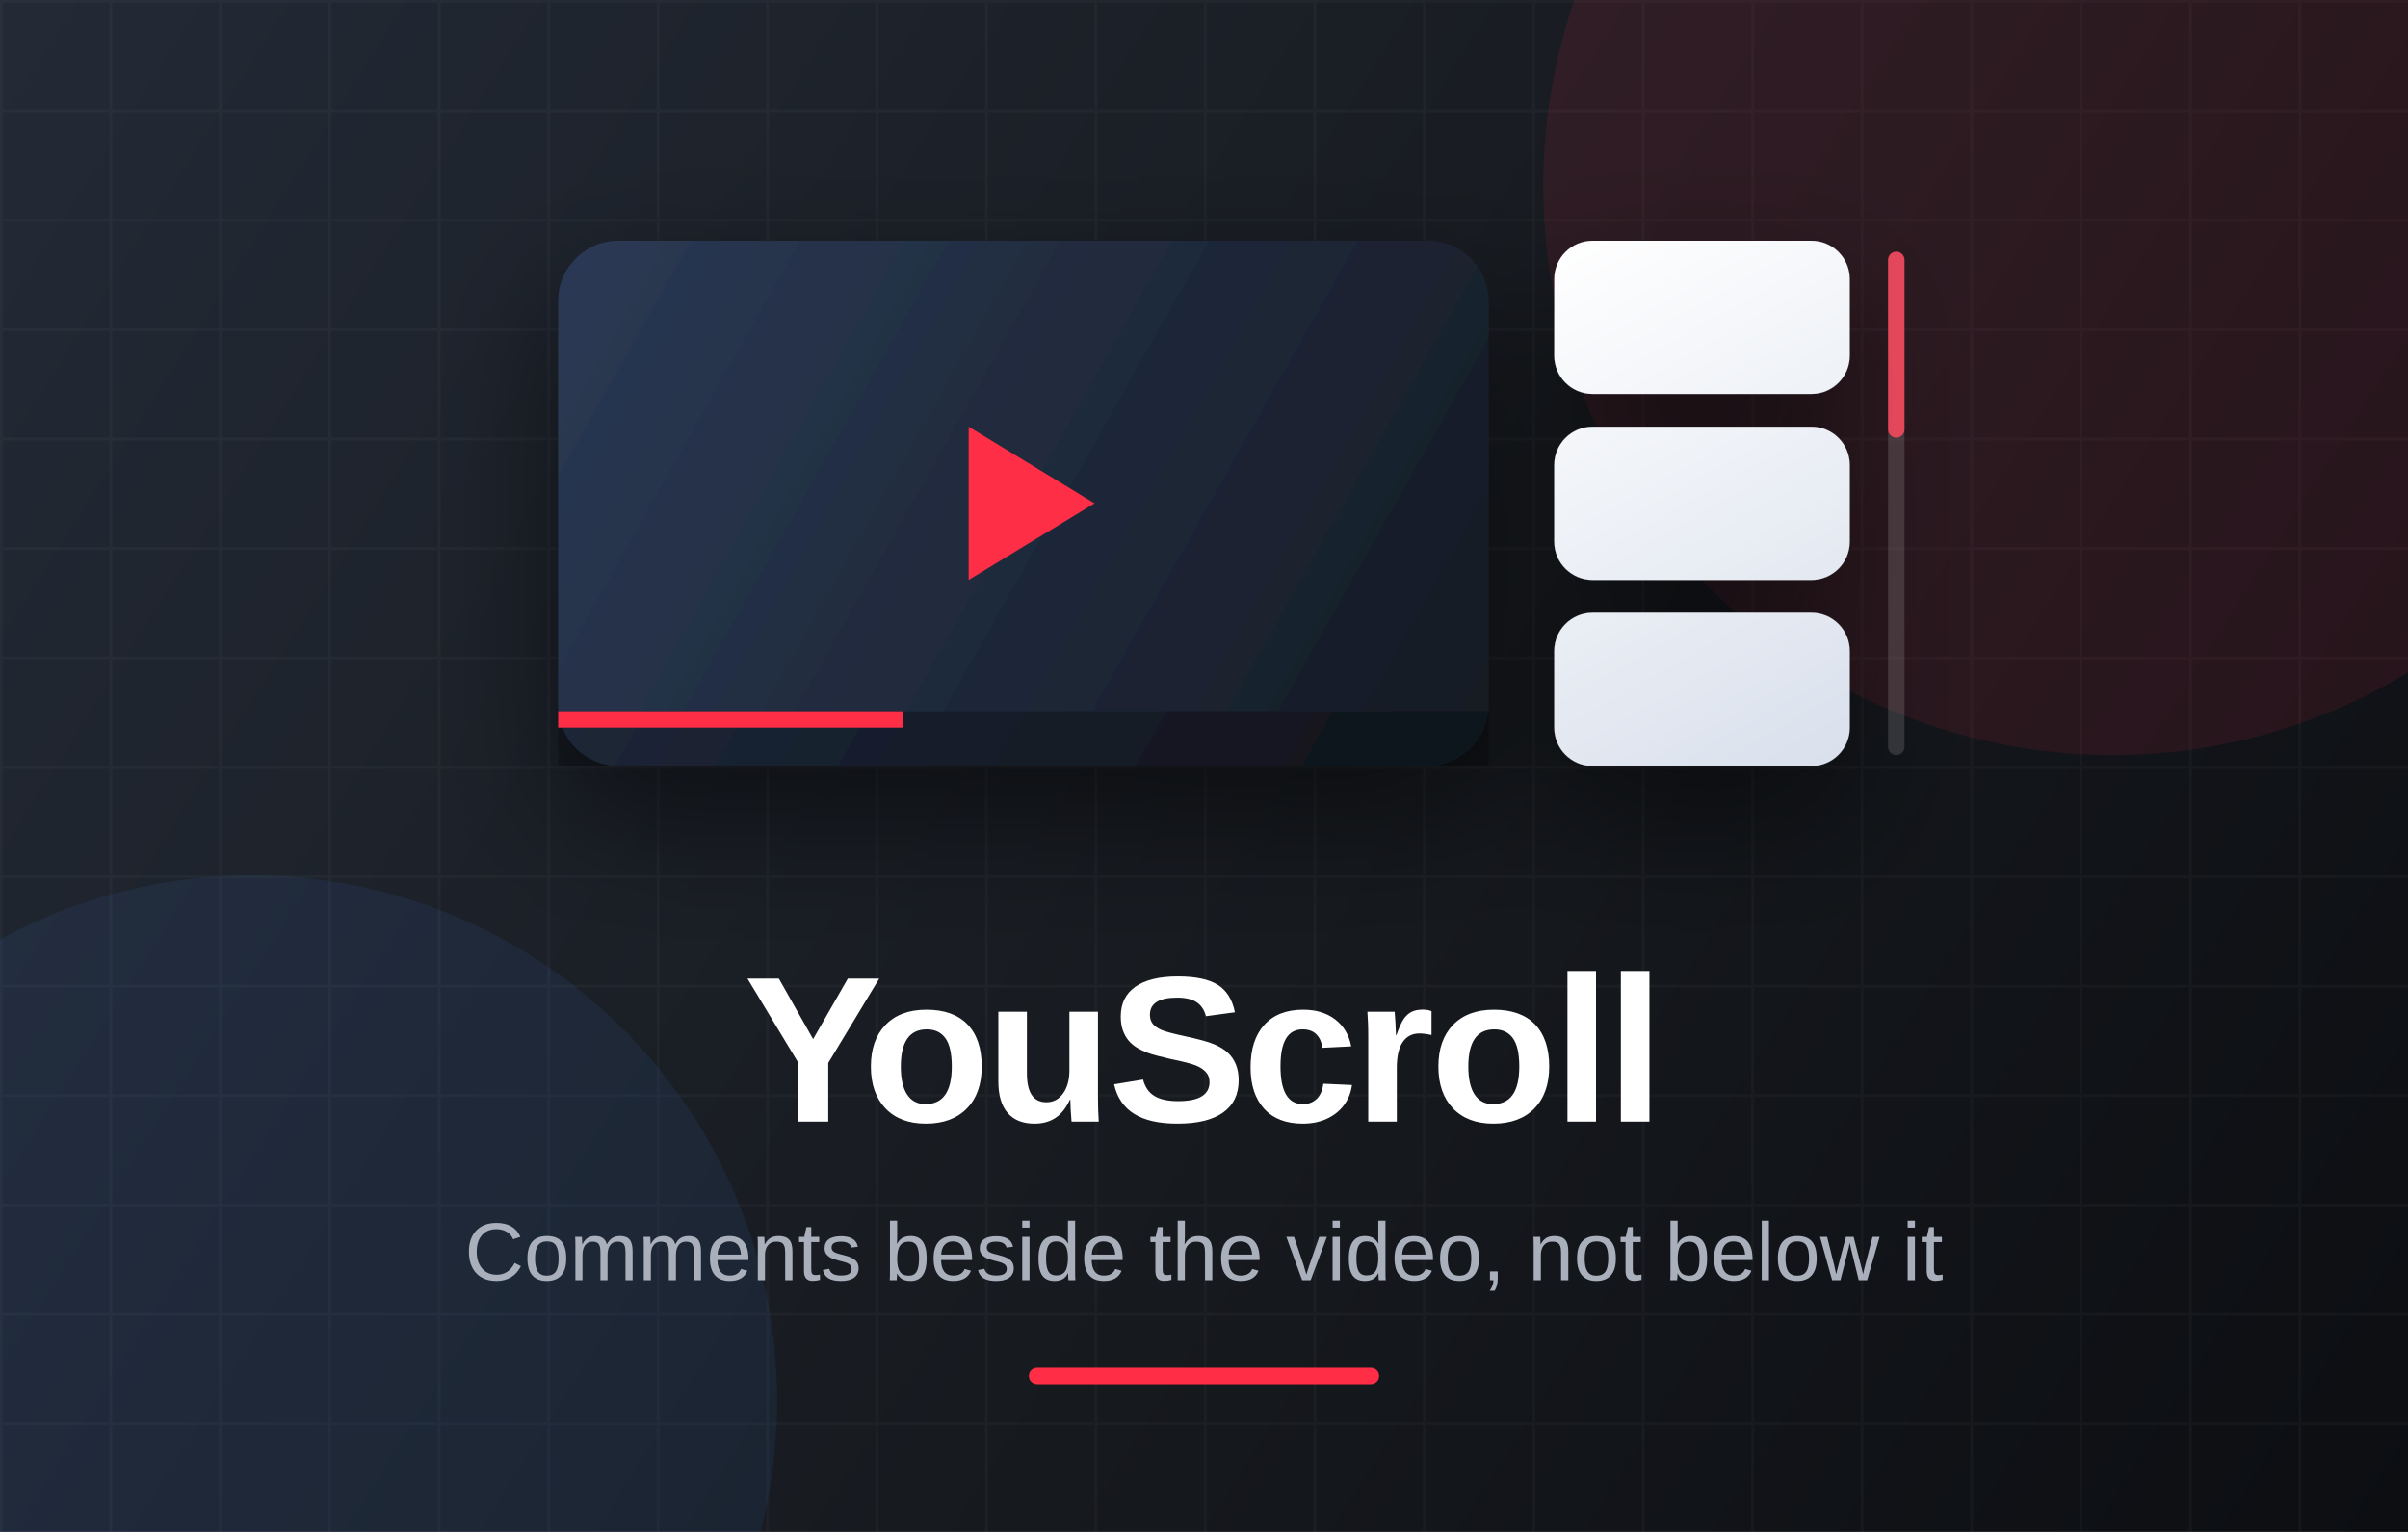
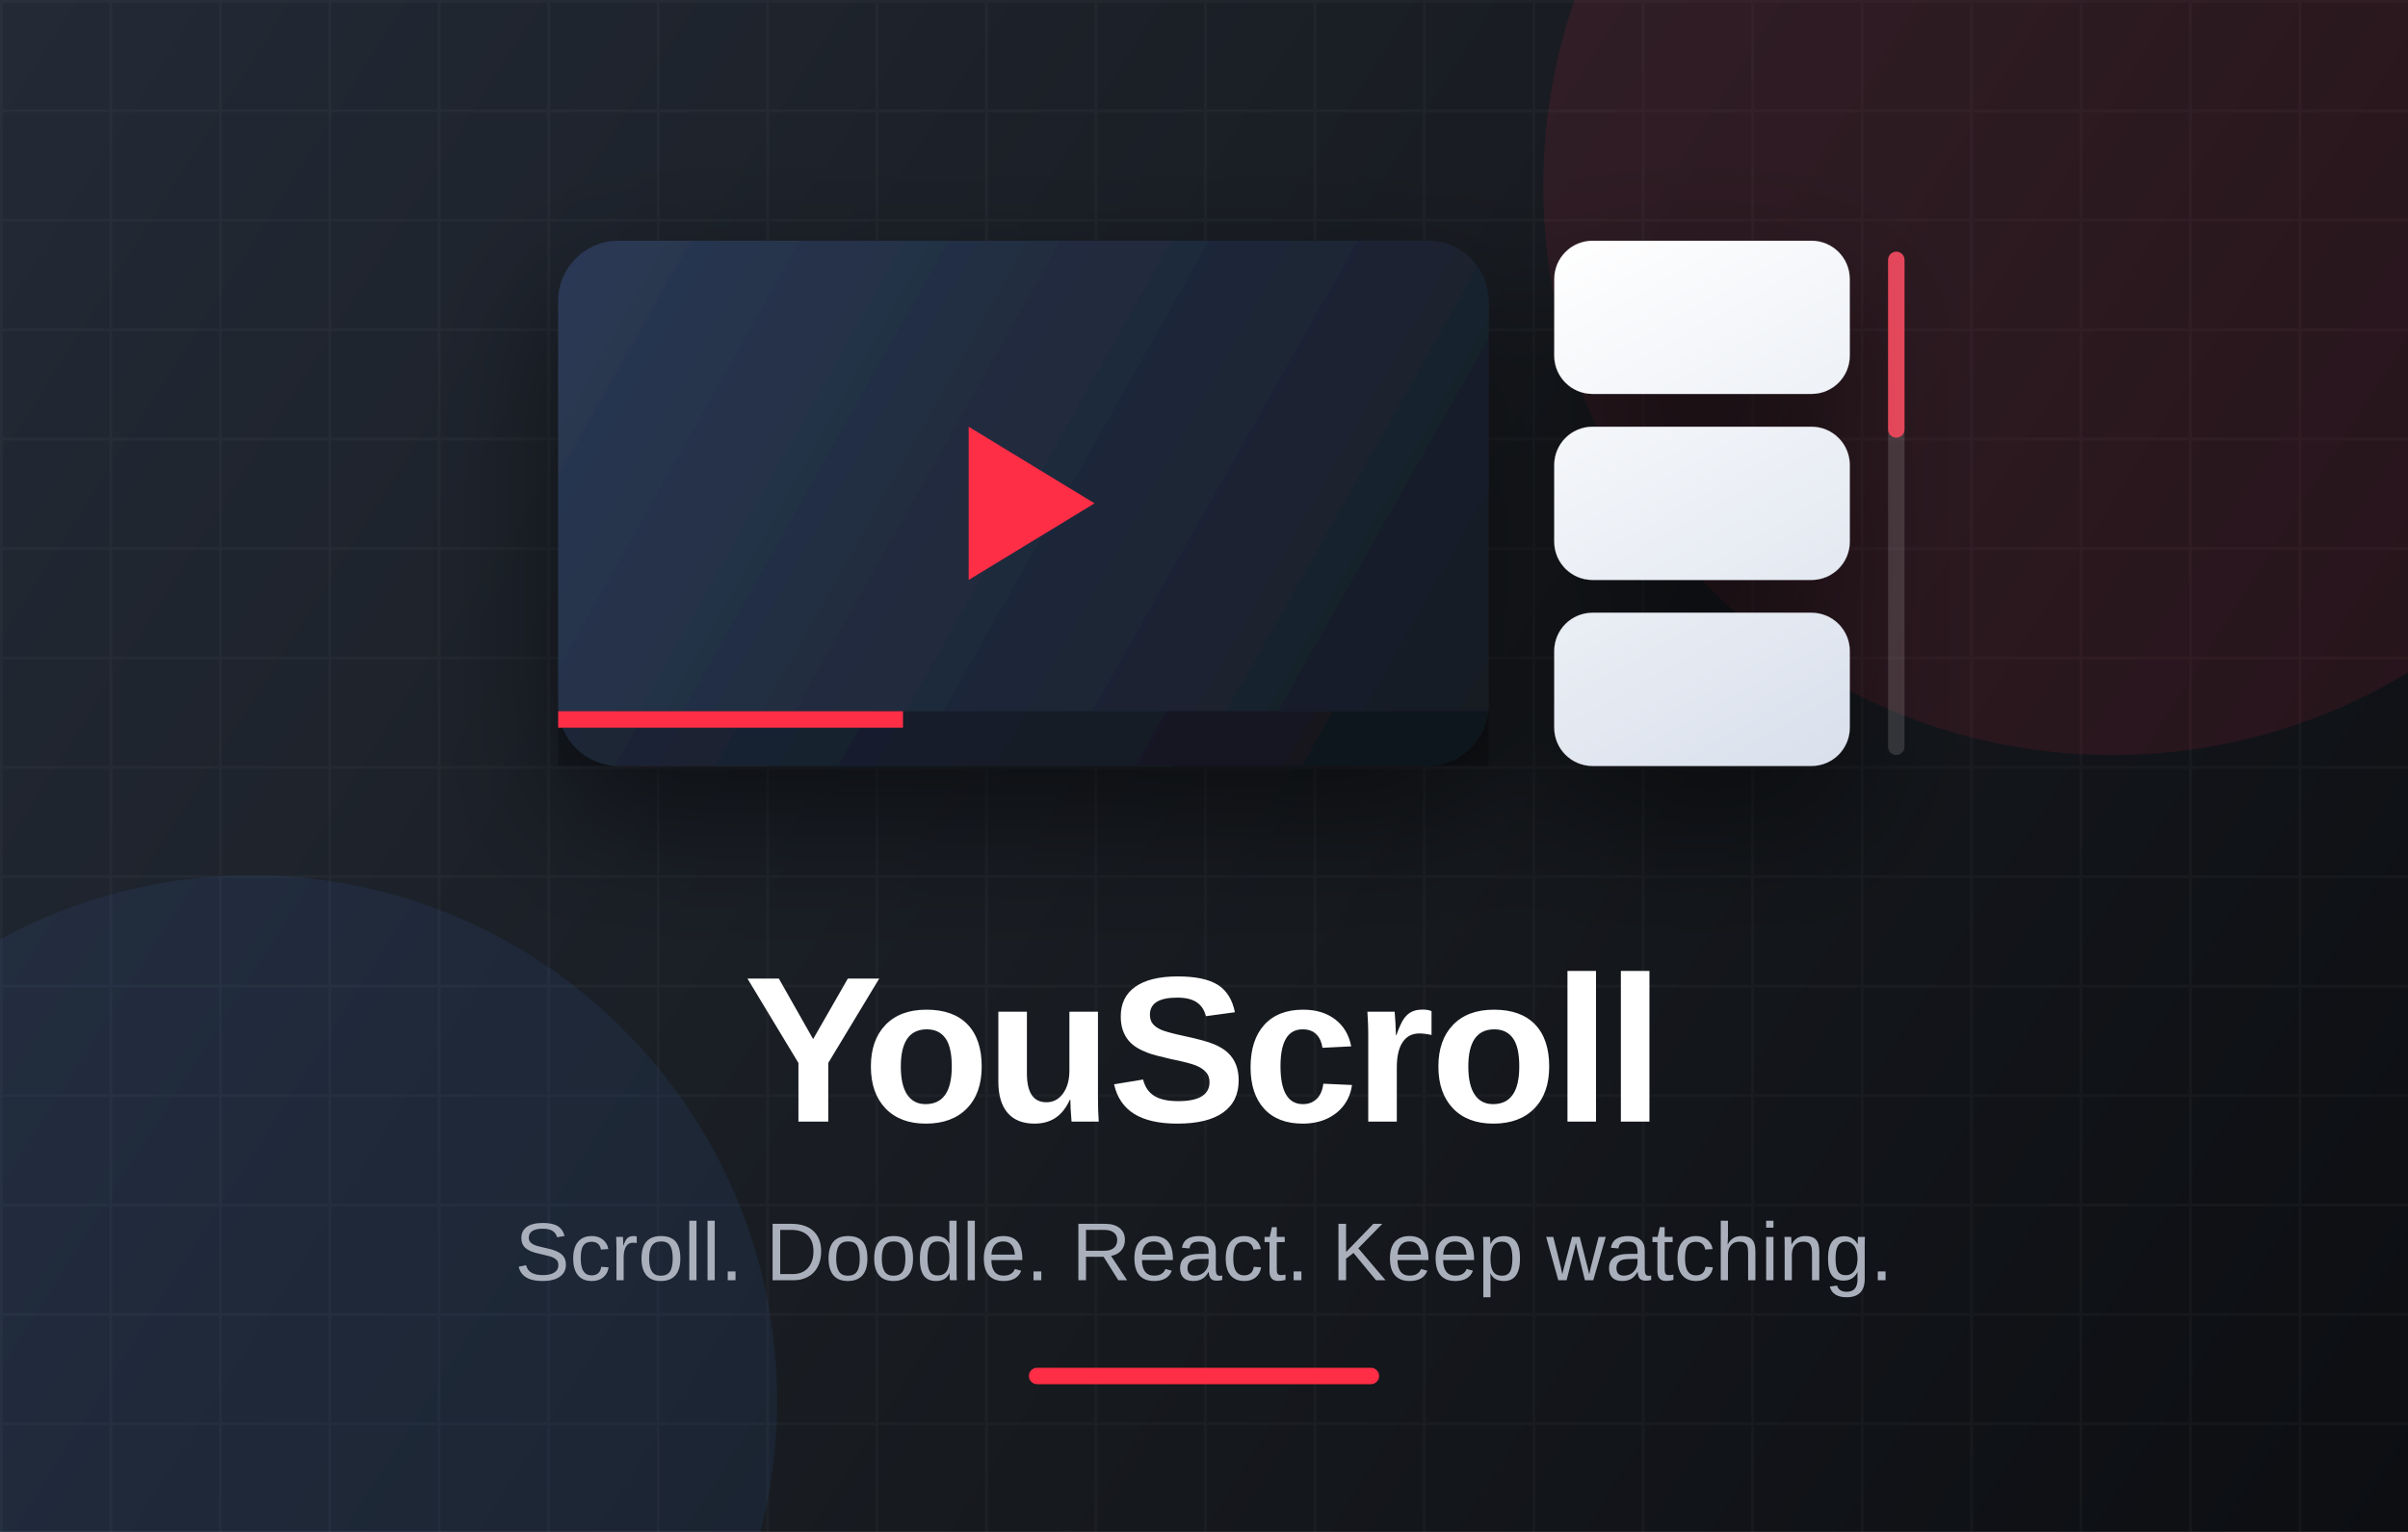
<svg xmlns="http://www.w3.org/2000/svg" width="440" height="280" viewBox="0 0 440 280">
  <defs>
    <linearGradient id="bg" x1="0" y1="0" x2="440" y2="280" gradientUnits="userSpaceOnUse">
      <stop stop-color="#232A36" />
      <stop offset="0.55" stop-color="#171A1F" />
      <stop offset="1" stop-color="#0C0E12" />
    </linearGradient>
    <linearGradient id="screen" x1="102" y1="44" x2="272" y2="140" gradientUnits="userSpaceOnUse">
      <stop stop-color="#2B3A55" />
      <stop offset="1" stop-color="#141922" />
    </linearGradient>
    <linearGradient id="panel" x1="284" y1="44" x2="338" y2="140" gradientUnits="userSpaceOnUse">
      <stop stop-color="#FFFFFF" />
      <stop offset="1" stop-color="#D9E0EC" />
    </linearGradient>
    <filter id="lift" x="-40%" y="-40%" width="180%" height="180%">
      <feDropShadow dx="0" dy="10" stdDeviation="12" flood-color="#000" flood-opacity="0.5" />
    </filter>
    <pattern id="grid" width="20" height="20" patternUnits="userSpaceOnUse">
      <path d="M20 0H0V20" fill="none" stroke="#FFFFFF" stroke-opacity="0.03" />
    </pattern>
  </defs>
  <rect width="440" height="280" fill="url(#bg)" />
  <rect width="440" height="280" fill="url(#grid)" />
  <circle cx="386" cy="34" r="104" fill="#FF2D46" opacity="0.10" />
  <circle cx="46" cy="256" r="96" fill="#3D8BFD" opacity="0.08" />
  <g filter="url(#lift)">
    <rect x="102" y="44" width="170" height="96" rx="11" fill="url(#screen)" />
    <path d="M177 78 L200 92 L177 106 Z" fill="#FF2D46" />
    <rect x="102" y="130" width="170" height="10" rx="0" fill="#000" opacity="0.25" />
    <rect x="102" y="130" width="63" height="3" fill="#FF2D46" />
    <rect x="284" y="44" width="54" height="28" rx="7" fill="url(#panel)" />
    <rect x="284" y="78" width="54" height="28" rx="7" fill="url(#panel)" />
    <rect x="284" y="112" width="54" height="28" rx="7" fill="url(#panel)" />
  </g>
  <rect x="345" y="46" width="3" height="34" rx="1.5" fill="#FF2D46" opacity="0.85" />
  <rect x="345" y="46" width="3" height="92" rx="1.5" fill="#FFFFFF" opacity="0.14" />
  <text x="220" y="205" text-anchor="middle" font-family="Segoe UI, Arial, sans-serif" font-size="38" font-weight="700" letter-spacing="-0.8" fill="#FFFFFF">YouScroll</text>
-   <text x="220" y="234" text-anchor="middle" font-family="Segoe UI, Arial, sans-serif" font-size="15" fill="#A9B0BC">Comments beside the video, not below it</text>
+   <text x="220" y="234" text-anchor="middle" font-family="Segoe UI, Arial, sans-serif" font-size="15" fill="#A9B0BC">Scroll. Doodle. React. Keep watching.</text>
  <rect x="188" y="250" width="64" height="3" rx="1.5" fill="#FF2D46" />
</svg>
